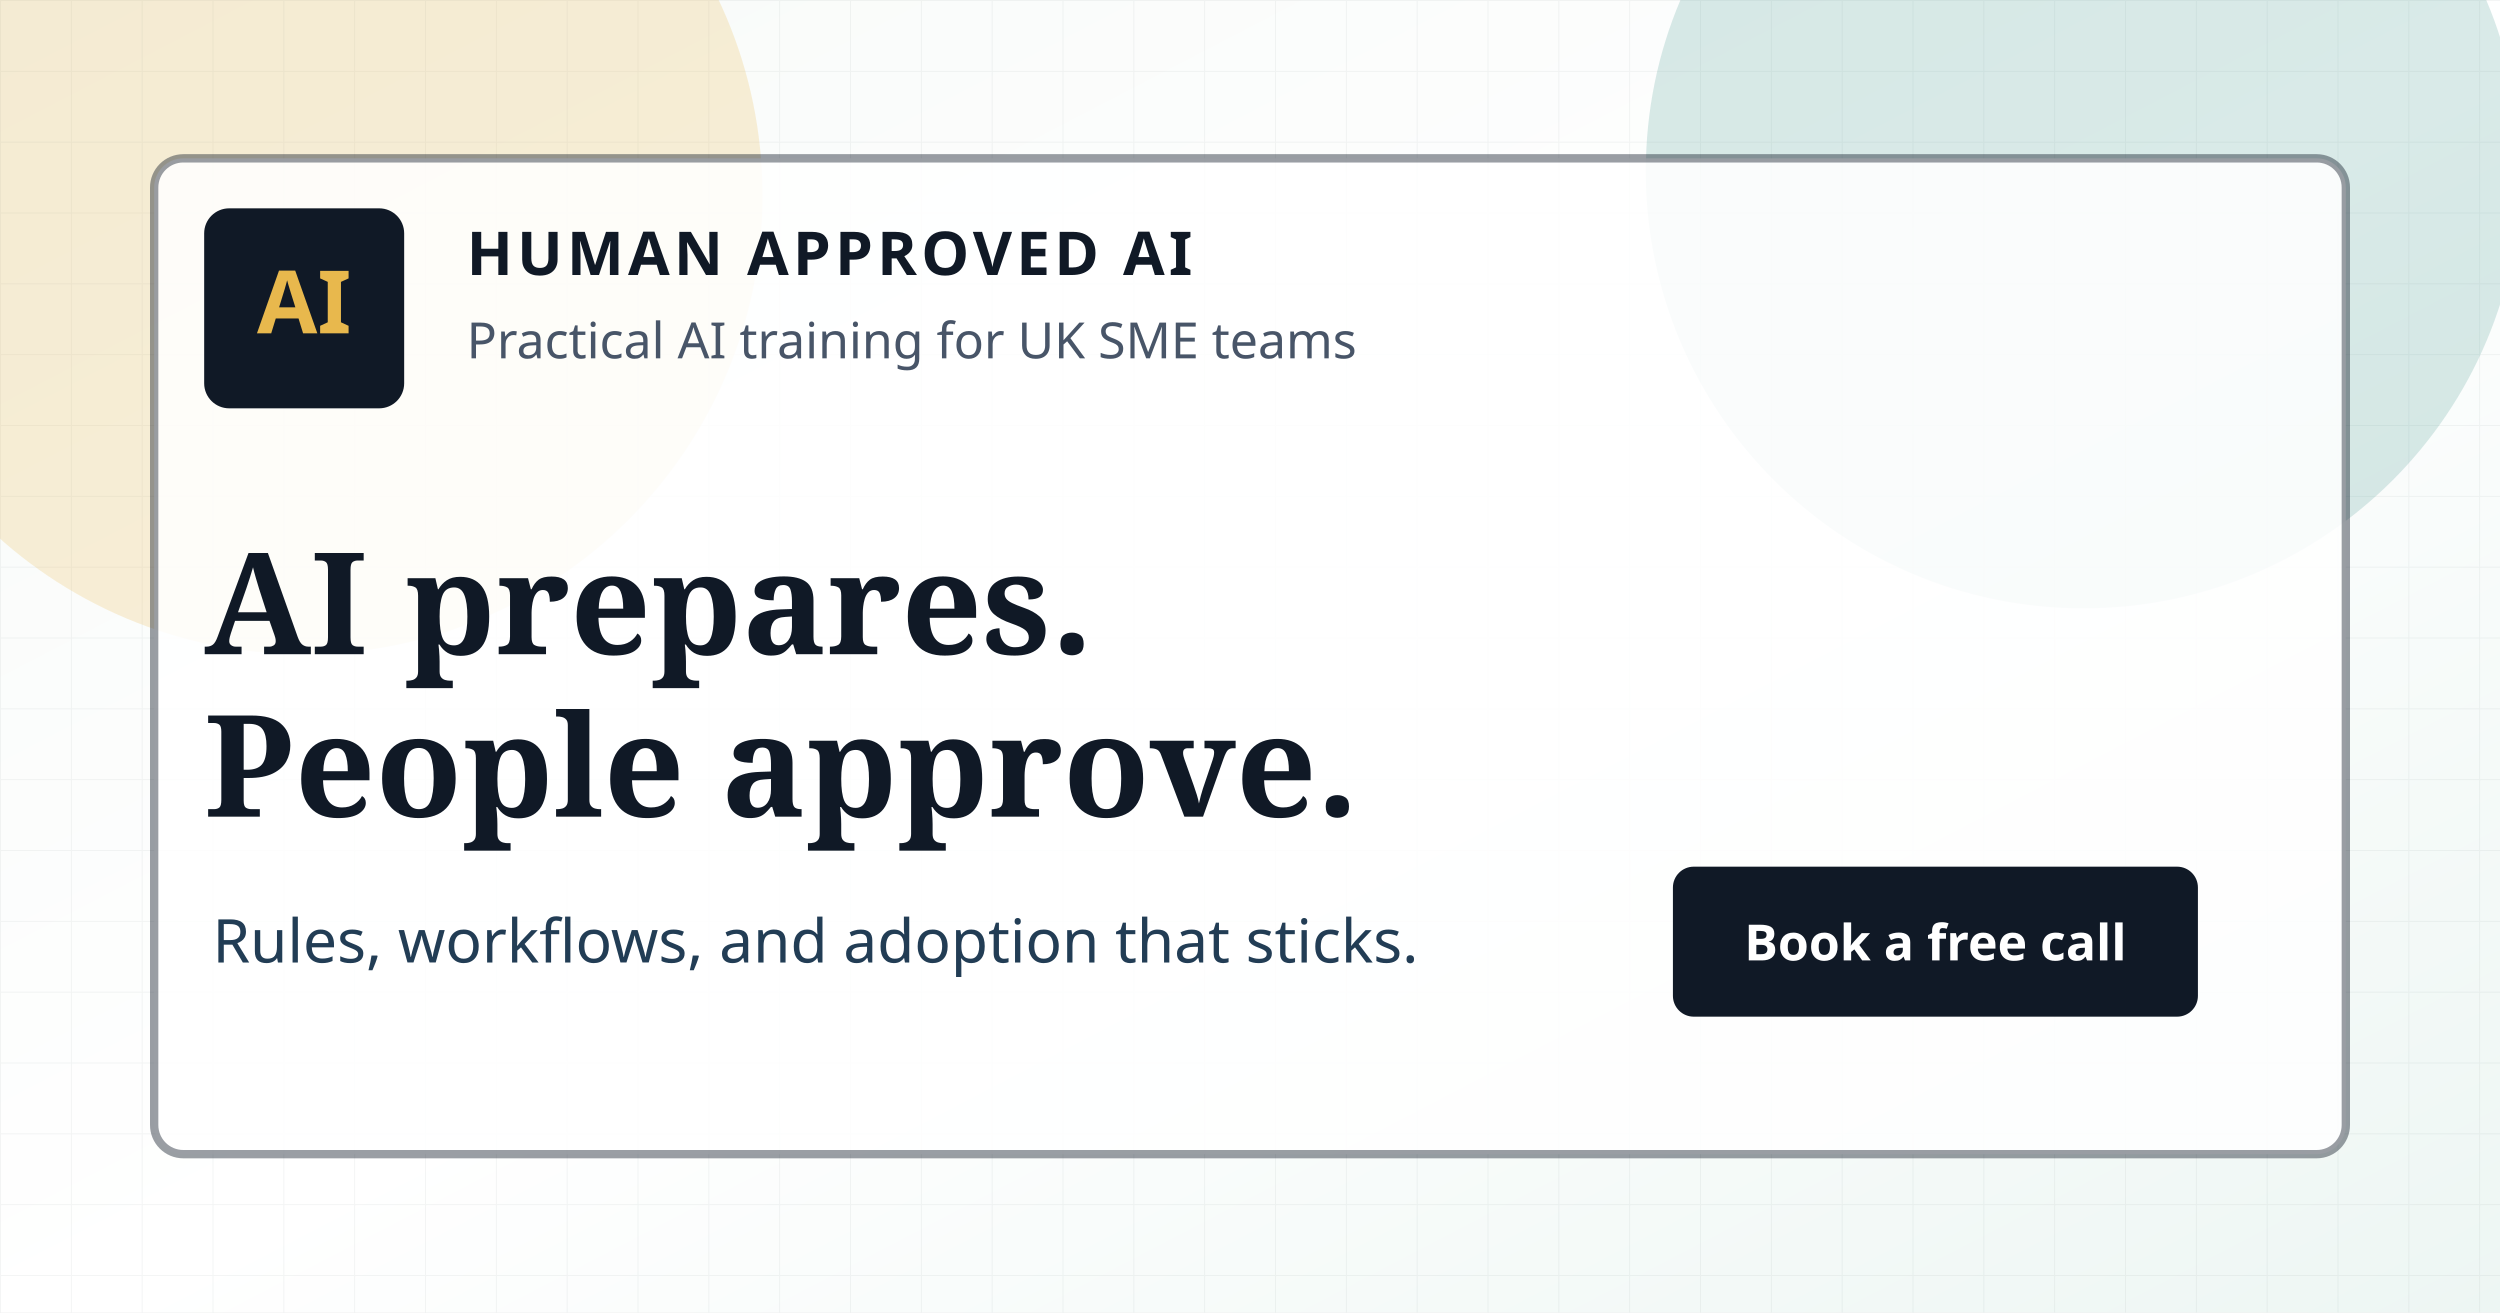
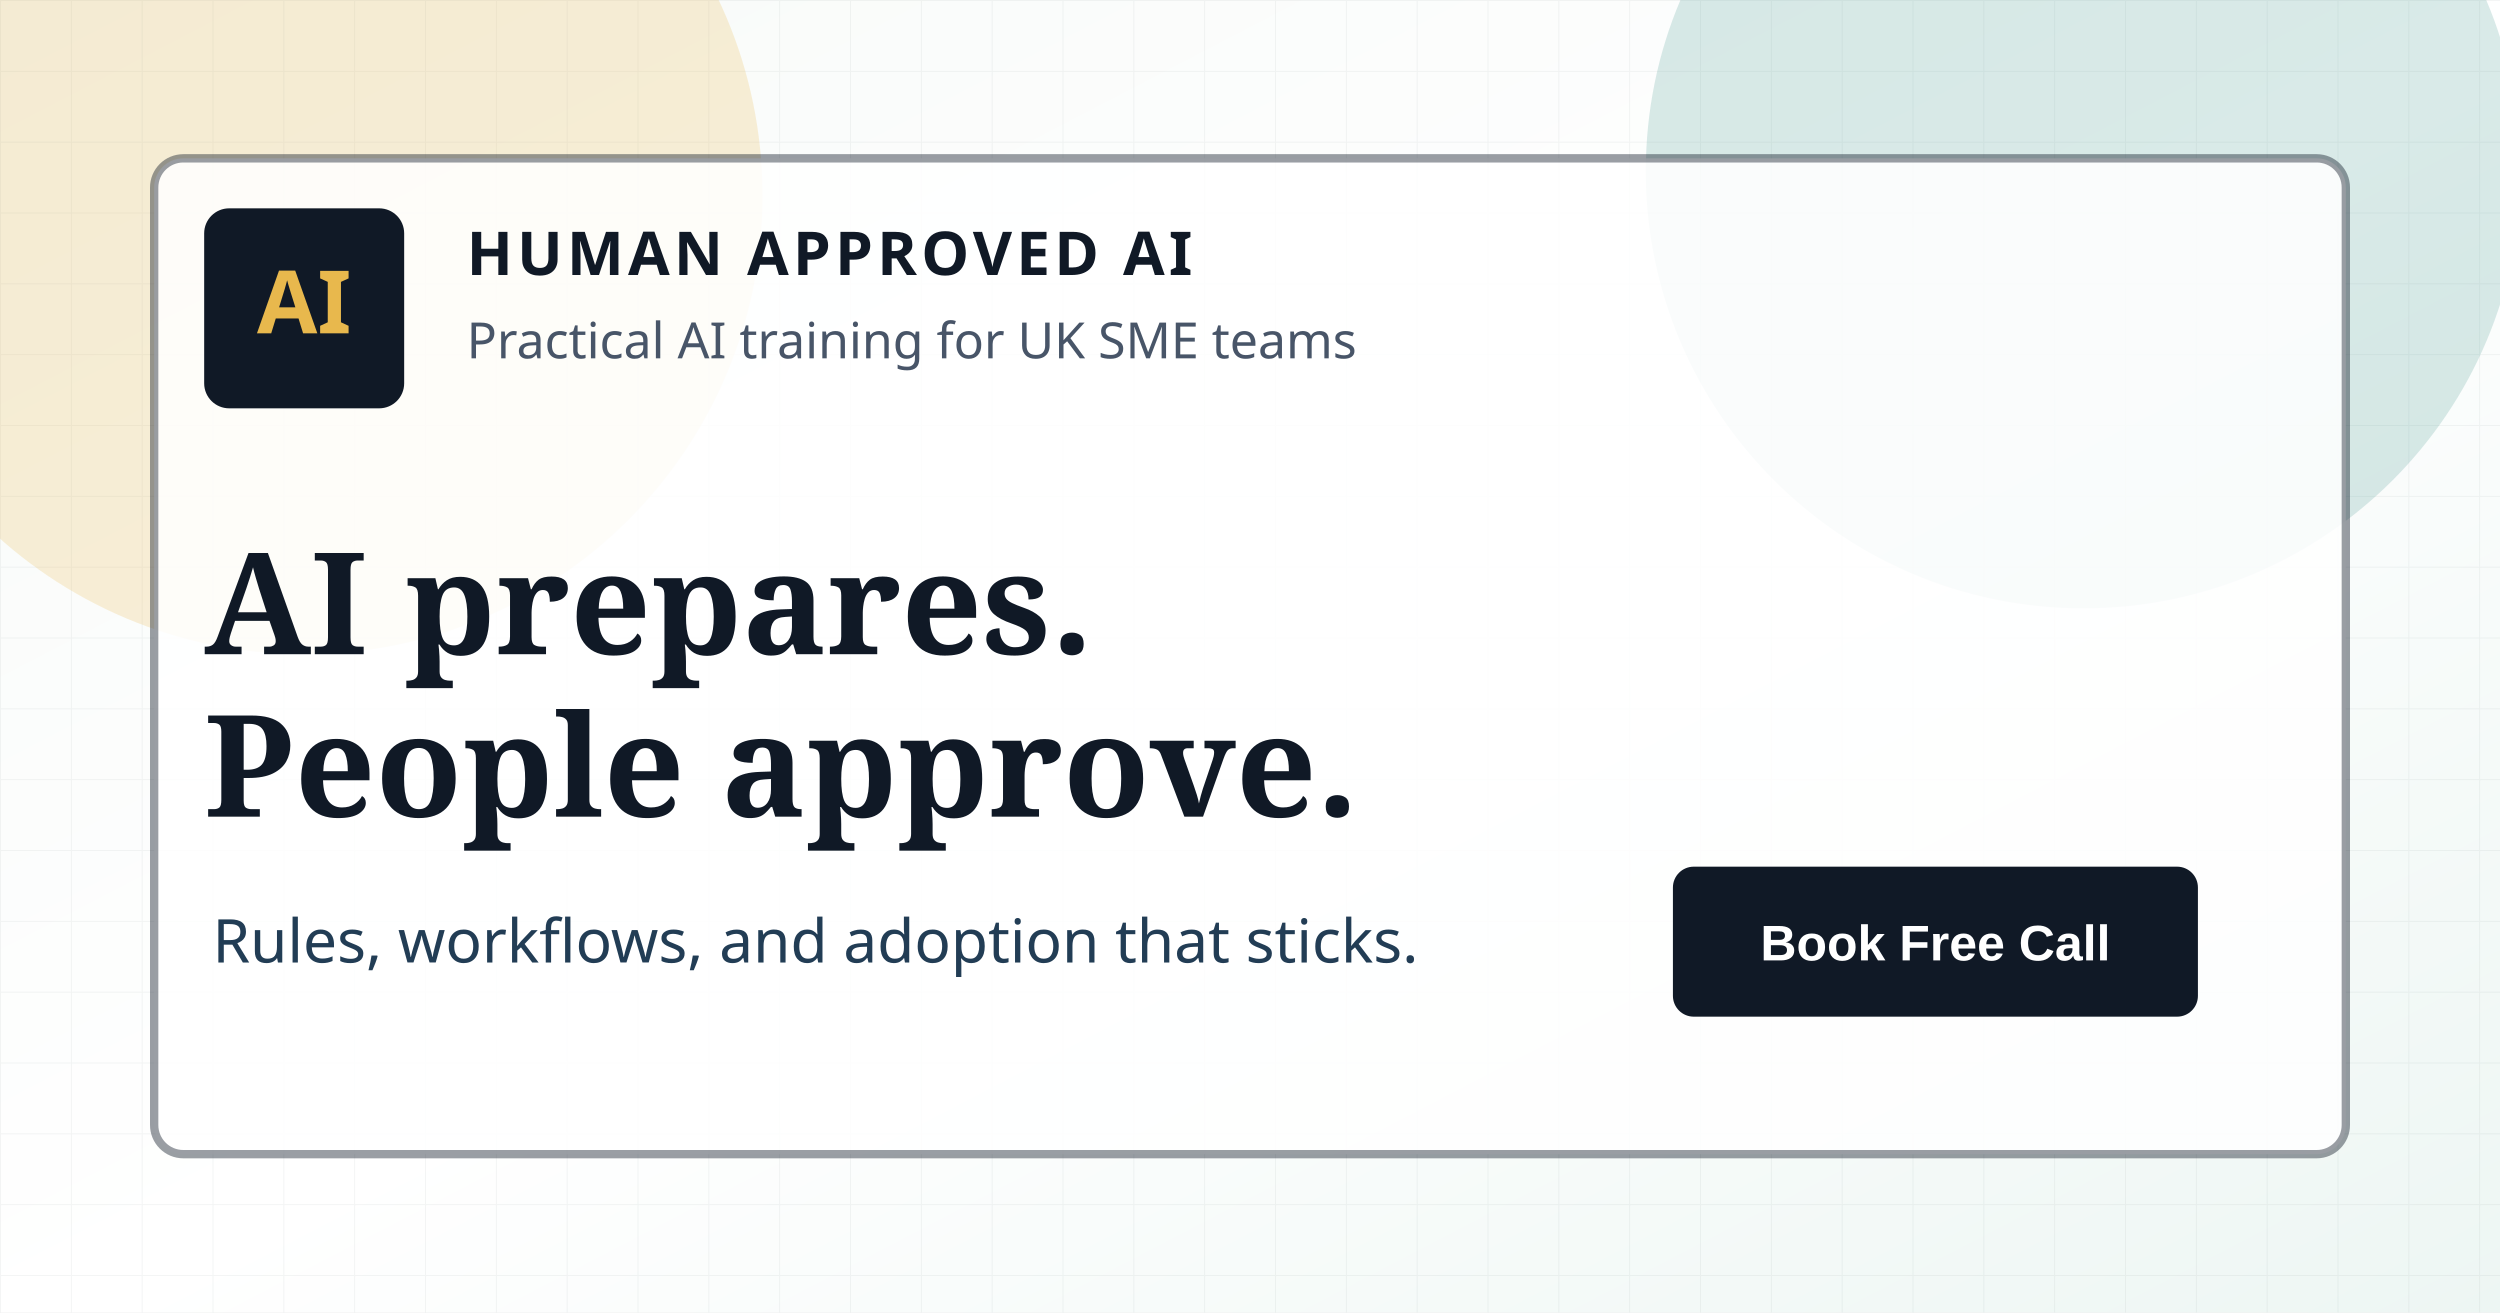
<svg xmlns="http://www.w3.org/2000/svg" width="1200" height="630" viewBox="0 0 1200 630" role="img" aria-labelledby="title desc">
  <defs>
    <linearGradient id="background" x1="0" x2="1" y1="0" y2="1">
      <stop offset="0%" stop-color="#F7FAF8" />
      <stop offset="52%" stop-color="#FFFFFF" />
      <stop offset="100%" stop-color="#EDF6F3" />
    </linearGradient>
    <pattern id="grid" width="34" height="34" patternUnits="userSpaceOnUse">
      <path d="M 34 0 L 0 0 0 34" fill="none" stroke="#101926" stroke-opacity="0.06" stroke-width="1" />
    </pattern>
  </defs>
  <rect width="1200" height="630" fill="url(#background)" />
  <rect width="1200" height="630" fill="url(#grid)" opacity="0.7" />
  <circle cx="146" cy="94" r="220" fill="#E8B84D" opacity="0.22" />
  <circle cx="1000" cy="82" r="210" fill="#0F766E" opacity="0.16" />
  <rect x="74" y="76" width="1052" height="478" rx="14" fill="#FFFFFF" fill-opacity="0.86" stroke="#101926" stroke-opacity="0.42" stroke-width="4" />
  <rect x="98" y="100" width="96" height="96" rx="12" fill="#101926" />
  <text x="146" y="160" text-anchor="middle" font-family="Atkinson Hyperlegible, Verdana, sans-serif" font-size="42" font-weight="700" fill="#E8B84D">AI</text>
  <text x="224" y="132" font-family="Atkinson Hyperlegible, Verdana, sans-serif" font-size="29" font-weight="700" fill="#101926" letter-spacing="2">HUMAN APPROVED AI</text>
  <text x="224" y="172" font-family="Atkinson Hyperlegible, Verdana, sans-serif" font-size="24" fill="#485568">Practical AI training for UK SME teams</text>
  <text x="98" y="314" font-family="Georgia, serif" font-size="68" font-weight="700" fill="#101926">AI prepares.</text>
  <text x="98" y="392" font-family="Georgia, serif" font-size="68" font-weight="700" fill="#101926">People approve.</text>
  <text x="102" y="462" font-family="Atkinson Hyperlegible, Verdana, sans-serif" font-size="29" fill="#223D55">Rules, workflows, and adoption that sticks.</text>
  <rect x="803" y="416" width="252" height="72" rx="10" fill="#101926" />
-   <text x="929" y="461" text-anchor="middle" font-family="Atkinson Hyperlegible, Verdana, sans-serif" font-size="24" font-weight="700" fill="#FFFFFF">Book a free call</text>
+   <text x="929" y="461" text-anchor="middle" font-family="Arial, sans-serif" font-size="24" font-weight="700" fill="#FFFFFF">Book Free Call</text>
</svg>
